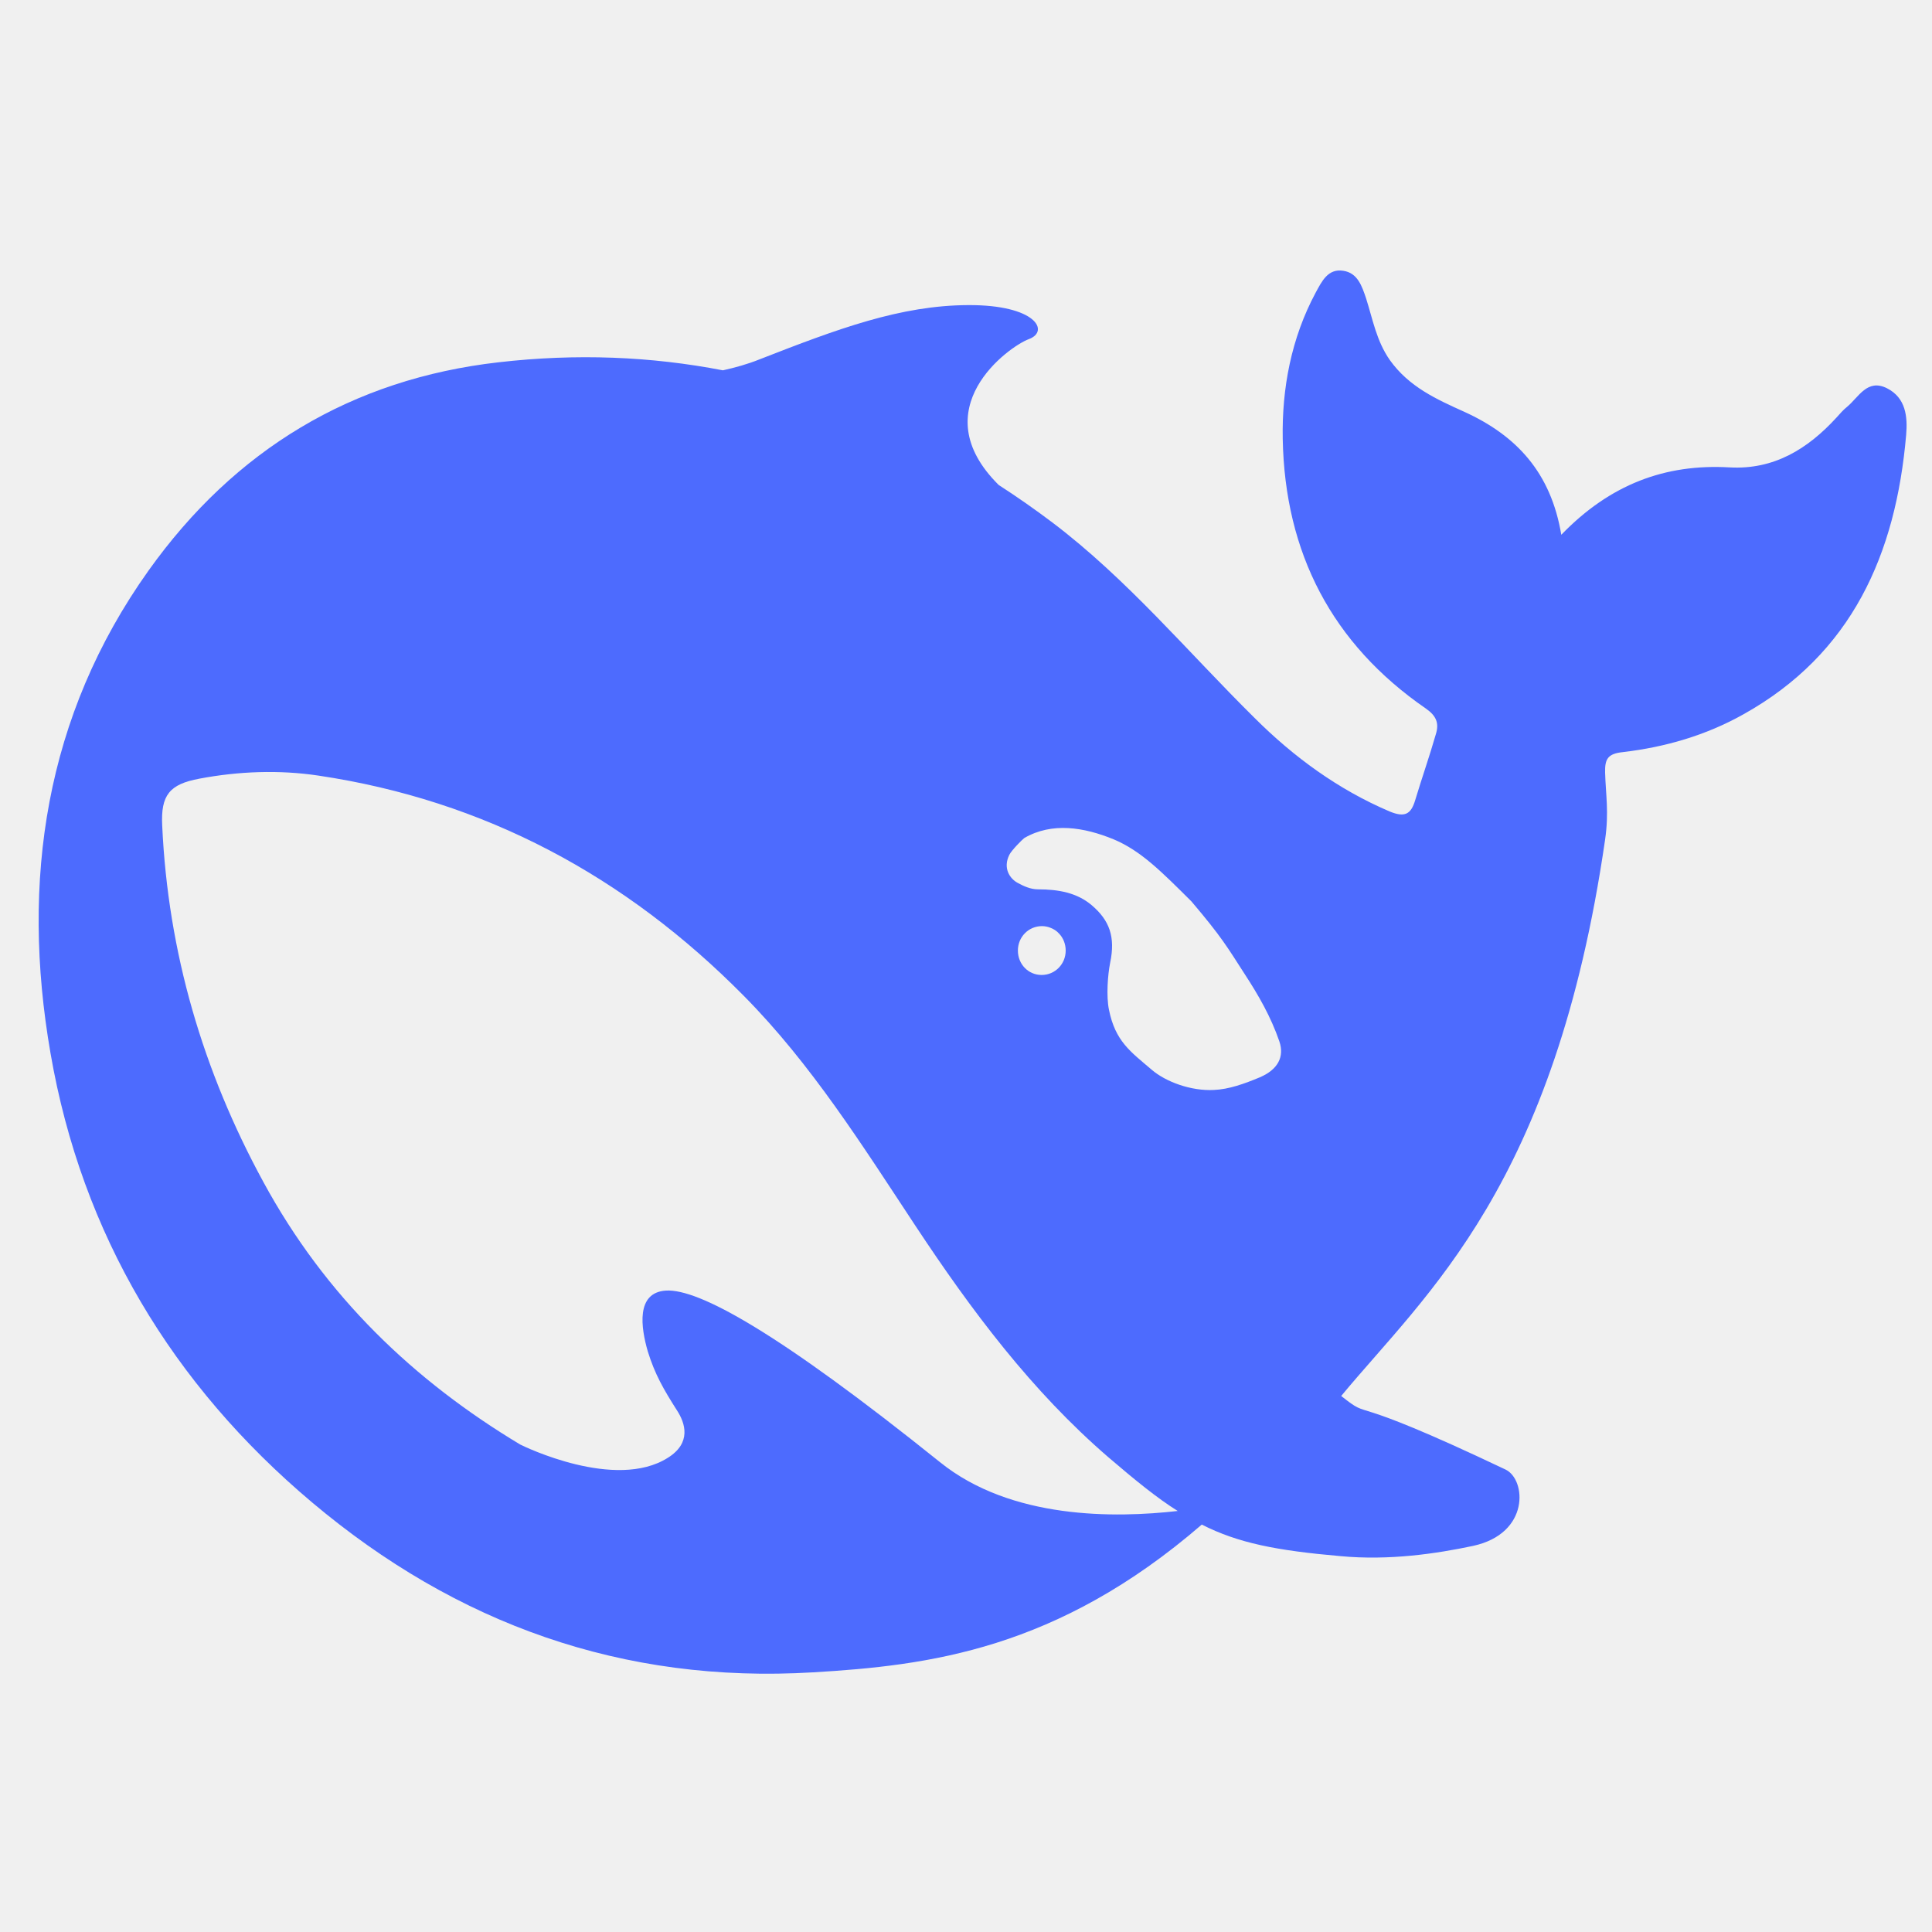
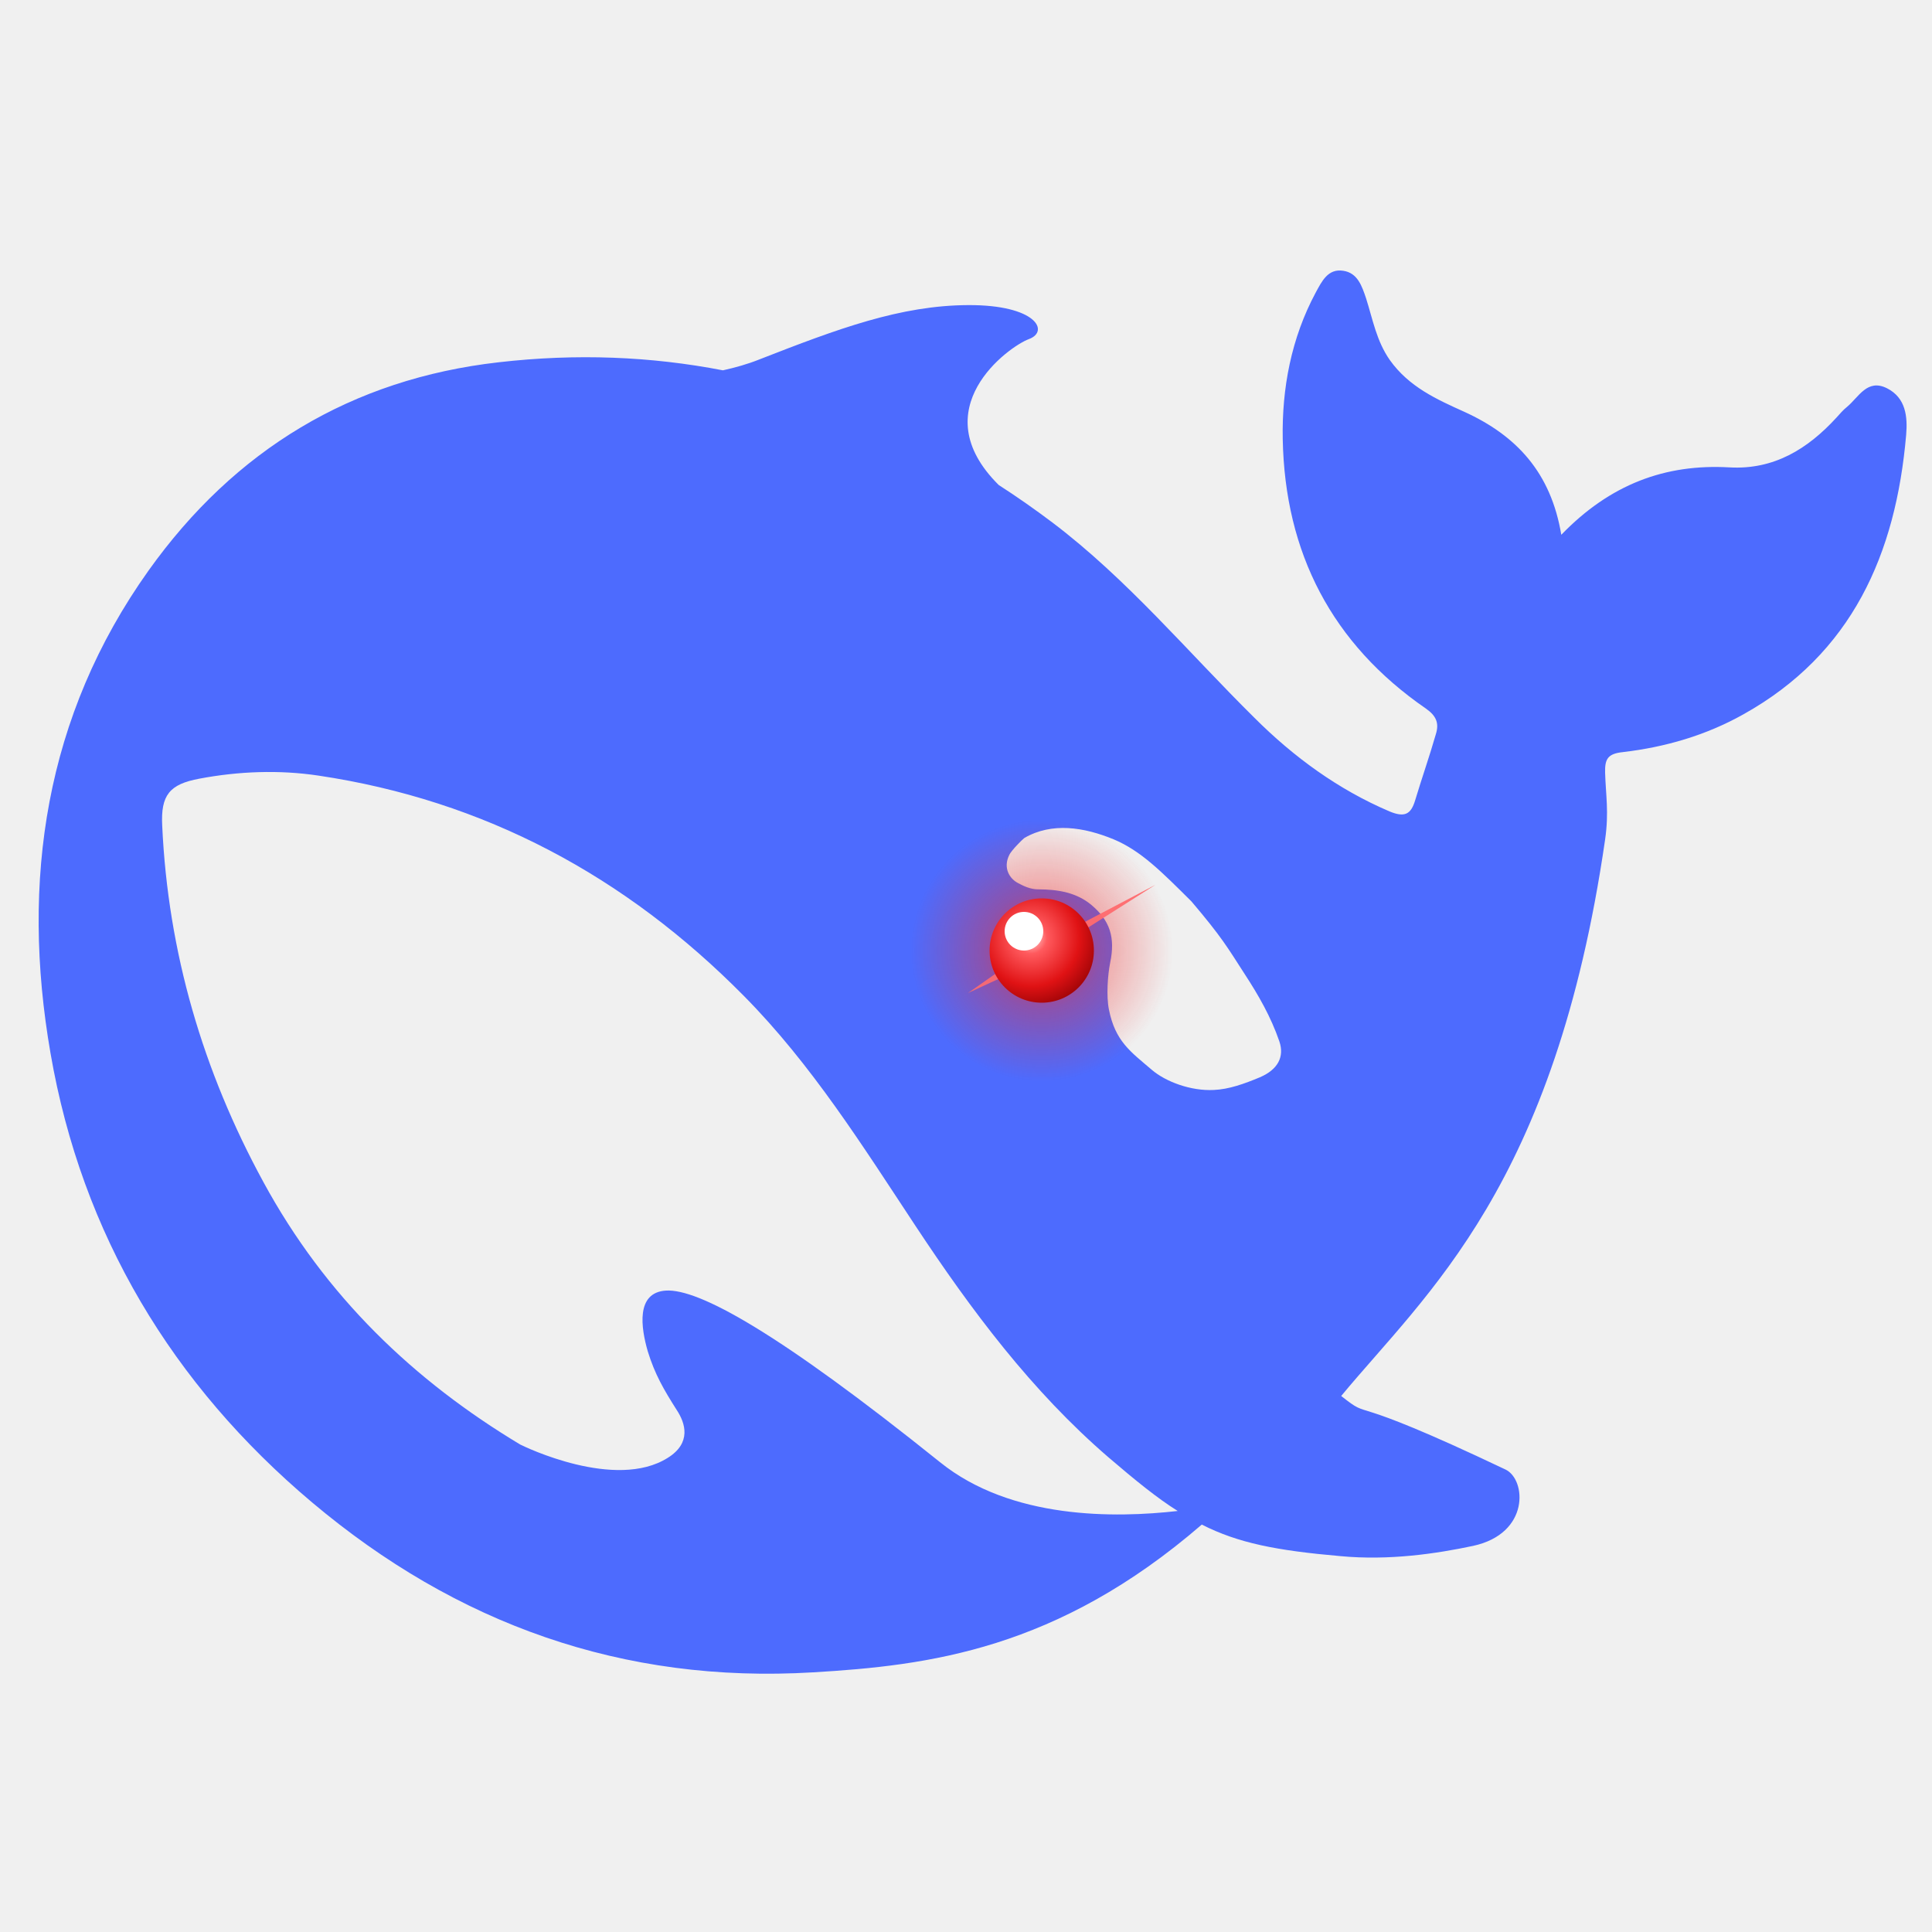
<svg xmlns="http://www.w3.org/2000/svg" width="50" height="50" viewBox="0 0 50 50" fill="none">
-   <path d="M48.835 10.048C48.323 9.792 48.102 10.28 47.803 10.528C47.701 10.608 47.614 10.712 47.527 10.808C46.779 11.624 45.905 12.16 44.762 12.096C43.092 12 41.666 12.536 40.406 13.84C40.138 12.232 39.248 11.272 37.893 10.656C37.184 10.336 36.467 10.016 35.97 9.32C35.623 8.824 35.529 8.272 35.356 7.728C35.246 7.4 35.135 7.064 34.765 7.008C34.363 6.944 34.206 7.288 34.048 7.576C33.418 8.752 33.173 10.048 33.197 11.36C33.252 14.312 34.474 16.664 36.9 18.336C37.176 18.528 37.247 18.72 37.16 19C36.995 19.576 36.797 20.136 36.624 20.712C36.514 21.08 36.349 21.16 35.962 21C34.631 20.432 33.481 19.592 32.464 18.576C30.739 16.872 29.179 14.992 27.233 13.52C26.776 13.176 26.319 12.856 25.847 12.552C23.862 10.584 26.107 8.968 26.627 8.776C27.17 8.576 26.816 7.888 25.059 7.896C23.302 7.904 21.695 8.504 19.647 9.304C19.348 9.424 19.032 9.512 18.709 9.584C16.85 9.224 14.92 9.144 12.903 9.376C9.106 9.808 6.073 11.64 3.843 14.768C1.165 18.528 0.534 22.8 1.307 27.256C2.118 31.952 4.466 35.84 8.074 38.88C11.816 42.032 16.125 43.576 21.041 43.28C24.027 43.104 27.352 42.696 31.102 39.456C32.047 39.936 33.04 40.128 34.686 40.272C35.955 40.392 37.176 40.208 38.121 40.008C39.602 39.688 39.499 38.288 38.964 38.032C34.623 35.968 35.576 36.808 34.71 36.128C36.916 33.464 40.24 30.696 41.54 21.728C41.643 21.016 41.556 20.568 41.54 19.992C41.532 19.64 41.611 19.504 42.005 19.464C43.092 19.336 44.148 19.032 45.117 18.488C47.929 16.92 49.064 14.344 49.331 11.256C49.371 10.784 49.324 10.296 48.835 10.048ZM24.326 37.84C20.12 34.464 18.079 33.352 17.236 33.4C16.448 33.448 16.59 34.368 16.763 34.968C16.944 35.56 17.181 35.968 17.512 36.488C17.74 36.832 17.898 37.344 17.283 37.728C15.928 38.584 13.573 37.44 13.462 37.384C10.721 35.736 8.428 33.56 6.813 30.584C5.253 27.72 4.348 24.648 4.198 21.368C4.158 20.576 4.387 20.296 5.159 20.152C6.175 19.96 7.223 19.92 8.239 20.072C12.533 20.712 16.189 22.672 19.253 25.776C21.002 27.544 22.325 29.656 23.689 31.72C25.138 33.912 26.698 36 28.683 37.712C29.384 38.312 29.943 38.768 30.479 39.104C28.864 39.288 26.17 39.328 24.326 37.84ZM26.343 24.6C26.343 24.248 26.619 23.968 26.966 23.968C27.044 23.968 27.115 23.984 27.178 24.008C27.265 24.04 27.344 24.088 27.407 24.16C27.517 24.272 27.58 24.432 27.58 24.6C27.58 24.952 27.304 25.232 26.957 25.232C26.611 25.232 26.343 24.952 26.343 24.6ZM32.606 27.88C32.205 28.048 31.803 28.192 31.416 28.208C30.818 28.24 30.164 27.992 29.81 27.688C29.258 27.216 28.864 26.952 28.699 26.128C28.628 25.776 28.668 25.232 28.73 24.92C28.872 24.248 28.714 23.816 28.25 23.424C27.872 23.104 27.391 23.016 26.863 23.016C26.666 23.016 26.485 22.928 26.351 22.856C26.13 22.744 25.949 22.464 26.123 22.12C26.178 22.008 26.446 21.736 26.509 21.688C27.226 21.272 28.053 21.408 28.817 21.72C29.526 22.016 30.061 22.56 30.834 23.328C31.622 24.256 31.763 24.512 32.212 25.208C32.567 25.752 32.89 26.312 33.11 26.952C33.245 27.352 33.071 27.68 32.606 27.88Z" fill="#4D6BFE" fill-rule="nonzero" />
+   <path id="path" d="M48.835 10.048C48.323 9.792 48.102 10.28 47.803 10.528C47.701 10.608 47.614 10.712 47.527 10.808C46.779 11.624 45.905 12.16 44.762 12.096C43.092 12 41.666 12.536 40.406 13.84C40.138 12.232 39.248 11.272 37.893 10.656C37.184 10.336 36.467 10.016 35.97 9.32C35.623 8.824 35.529 8.272 35.356 7.728C35.246 7.4 35.135 7.064 34.765 7.008C34.363 6.944 34.206 7.288 34.048 7.576C33.418 8.752 33.173 10.048 33.197 11.36C33.252 14.312 34.474 16.664 36.9 18.336C37.176 18.528 37.247 18.72 37.16 19C36.995 19.576 36.797 20.136 36.624 20.712C36.514 21.08 36.349 21.16 35.962 21C34.631 20.432 33.481 19.592 32.464 18.576C30.739 16.872 29.179 14.992 27.233 13.52C26.776 13.176 26.319 12.856 25.847 12.552C23.862 10.584 26.107 8.968 26.627 8.776C27.17 8.576 26.816 7.888 25.059 7.896C23.302 7.904 21.695 8.504 19.647 9.304C19.348 9.424 19.032 9.512 18.709 9.584C16.85 9.224 14.92 9.144 12.903 9.376C9.106 9.808 6.073 11.64 3.843 14.768C1.165 18.528 0.534 22.8 1.307 27.256C2.118 31.952 4.466 35.84 8.074 38.88C11.816 42.032 16.125 43.576 21.041 43.28C24.027 43.104 27.352 42.696 31.102 39.456C32.047 39.936 33.04 40.128 34.686 40.272C35.955 40.392 37.176 40.208 38.121 40.008C39.602 39.688 39.499 38.288 38.964 38.032C34.623 35.968 35.576 36.808 34.71 36.128C36.916 33.464 40.24 30.696 41.54 21.728C41.643 21.016 41.556 20.568 41.54 19.992C41.532 19.64 41.611 19.504 42.005 19.464C43.092 19.336 44.148 19.032 45.117 18.488C47.929 16.92 49.064 14.344 49.331 11.256C49.371 10.784 49.324 10.296 48.835 10.048ZM24.326 37.84C20.12 34.464 18.079 33.352 17.236 33.4C16.448 33.448 16.59 34.368 16.763 34.968C16.944 35.56 17.181 35.968 17.512 36.488C17.74 36.832 17.898 37.344 17.283 37.728C15.928 38.584 13.573 37.44 13.462 37.384C10.721 35.736 8.428 33.56 6.813 30.584C5.253 27.72 4.348 24.648 4.198 21.368C4.158 20.576 4.387 20.296 5.159 20.152C6.175 19.96 7.223 19.92 8.239 20.072C12.533 20.712 16.189 22.672 19.253 25.776C21.002 27.544 22.325 29.656 23.689 31.72C25.138 33.912 26.698 36 28.683 37.712C29.384 38.312 29.943 38.768 30.479 39.104C28.864 39.288 26.17 39.328 24.326 37.84ZM26.343 24.6C26.343 24.248 26.619 23.968 26.966 23.968C27.044 23.968 27.115 23.984 27.178 24.008C27.265 24.04 27.344 24.088 27.407 24.16C27.517 24.272 27.58 24.432 27.58 24.6C27.58 24.952 27.304 25.232 26.957 25.232C26.611 25.232 26.343 24.952 26.343 24.6ZM32.606 27.88C32.205 28.048 31.803 28.192 31.416 28.208C30.818 28.24 30.164 27.992 29.81 27.688C29.258 27.216 28.864 26.952 28.699 26.128C28.628 25.776 28.668 25.232 28.73 24.92C28.872 24.248 28.714 23.816 28.25 23.424C27.872 23.104 27.391 23.016 26.863 23.016C26.666 23.016 26.485 22.928 26.351 22.856C26.13 22.744 25.949 22.464 26.123 22.12C26.178 22.008 26.446 21.736 26.509 21.688C27.226 21.272 28.053 21.408 28.817 21.72C29.526 22.016 30.061 22.56 30.834 23.328C31.622 24.256 31.763 24.512 32.212 25.208C32.567 25.752 32.89 26.312 33.11 26.952C33.245 27.352 33.071 27.68 32.606 27.88Z" fill="#4D6BFE" fill-opacity="1" fill-rule="nonzero" />
+   <defs>
+     <radialGradient id="eyeGlow" cx="50%" cy="50%" r="50%">
+       <stop offset="0%" stop-color="#ff2d30" stop-opacity="0.9" />
+       <stop offset="45%" stop-color="#ef2b2d" stop-opacity="0.38" />
+       <stop offset="100%" stop-color="#ef2b2d" stop-opacity="0" />
+     </radialGradient>
+     <radialGradient id="eyeCore" cx="40%" cy="38%" r="68%">
+       <stop offset="0%" stop-color="#ffd9d9" />
+       <stop offset="22%" stop-color="#ff5a5e" />
+       <stop offset="68%" stop-color="#e01214" />
+       <stop offset="100%" stop-color="#9d0407" />
+     </radialGradient>
+   </defs>
+   <g id="eye">
+     <circle cx="26.96" cy="24.6" r="3.4" fill="url(#eyeGlow)" />
+     <polygon points="28.045 24.078 29.9 22.9 27.955 23.922" fill="#ff6b6e" opacity="0.95" />
+     <polygon points="25.965 25.278 25.05 25.7 25.875 25.122" fill="#ff6b6e" opacity="0.9" />
+     <circle cx="26.96" cy="24.6" r="1.35" fill="url(#eyeCore)" />
+     <circle cx="26.5" cy="24.1" r="0.5" fill="#ffffff" />
+   </g>
</svg>
